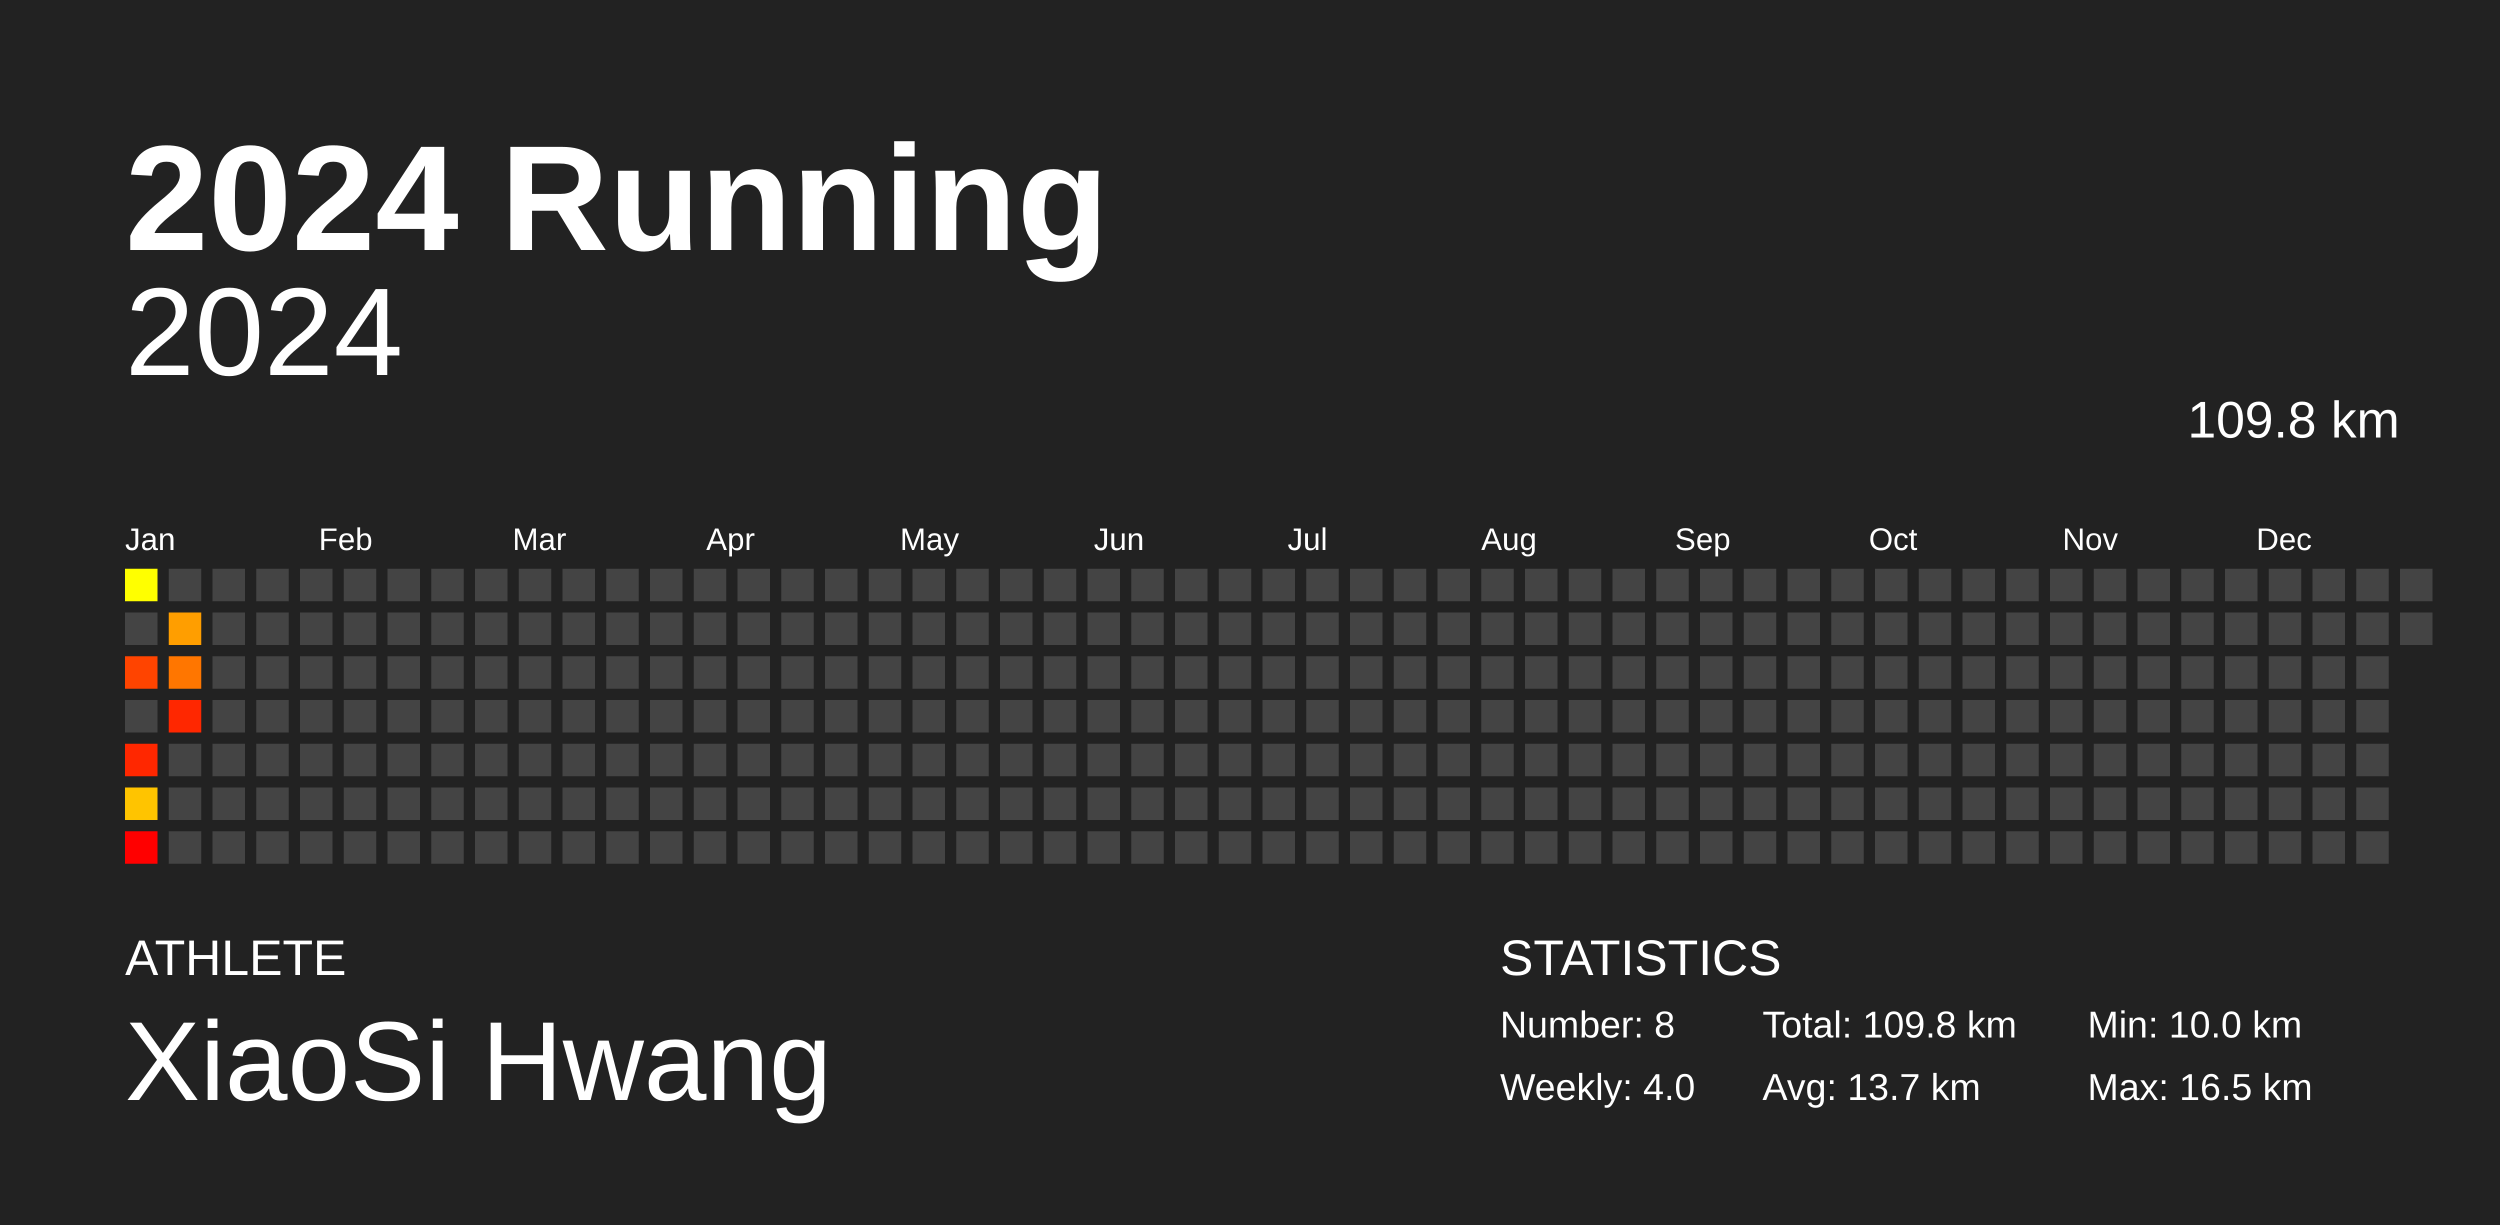
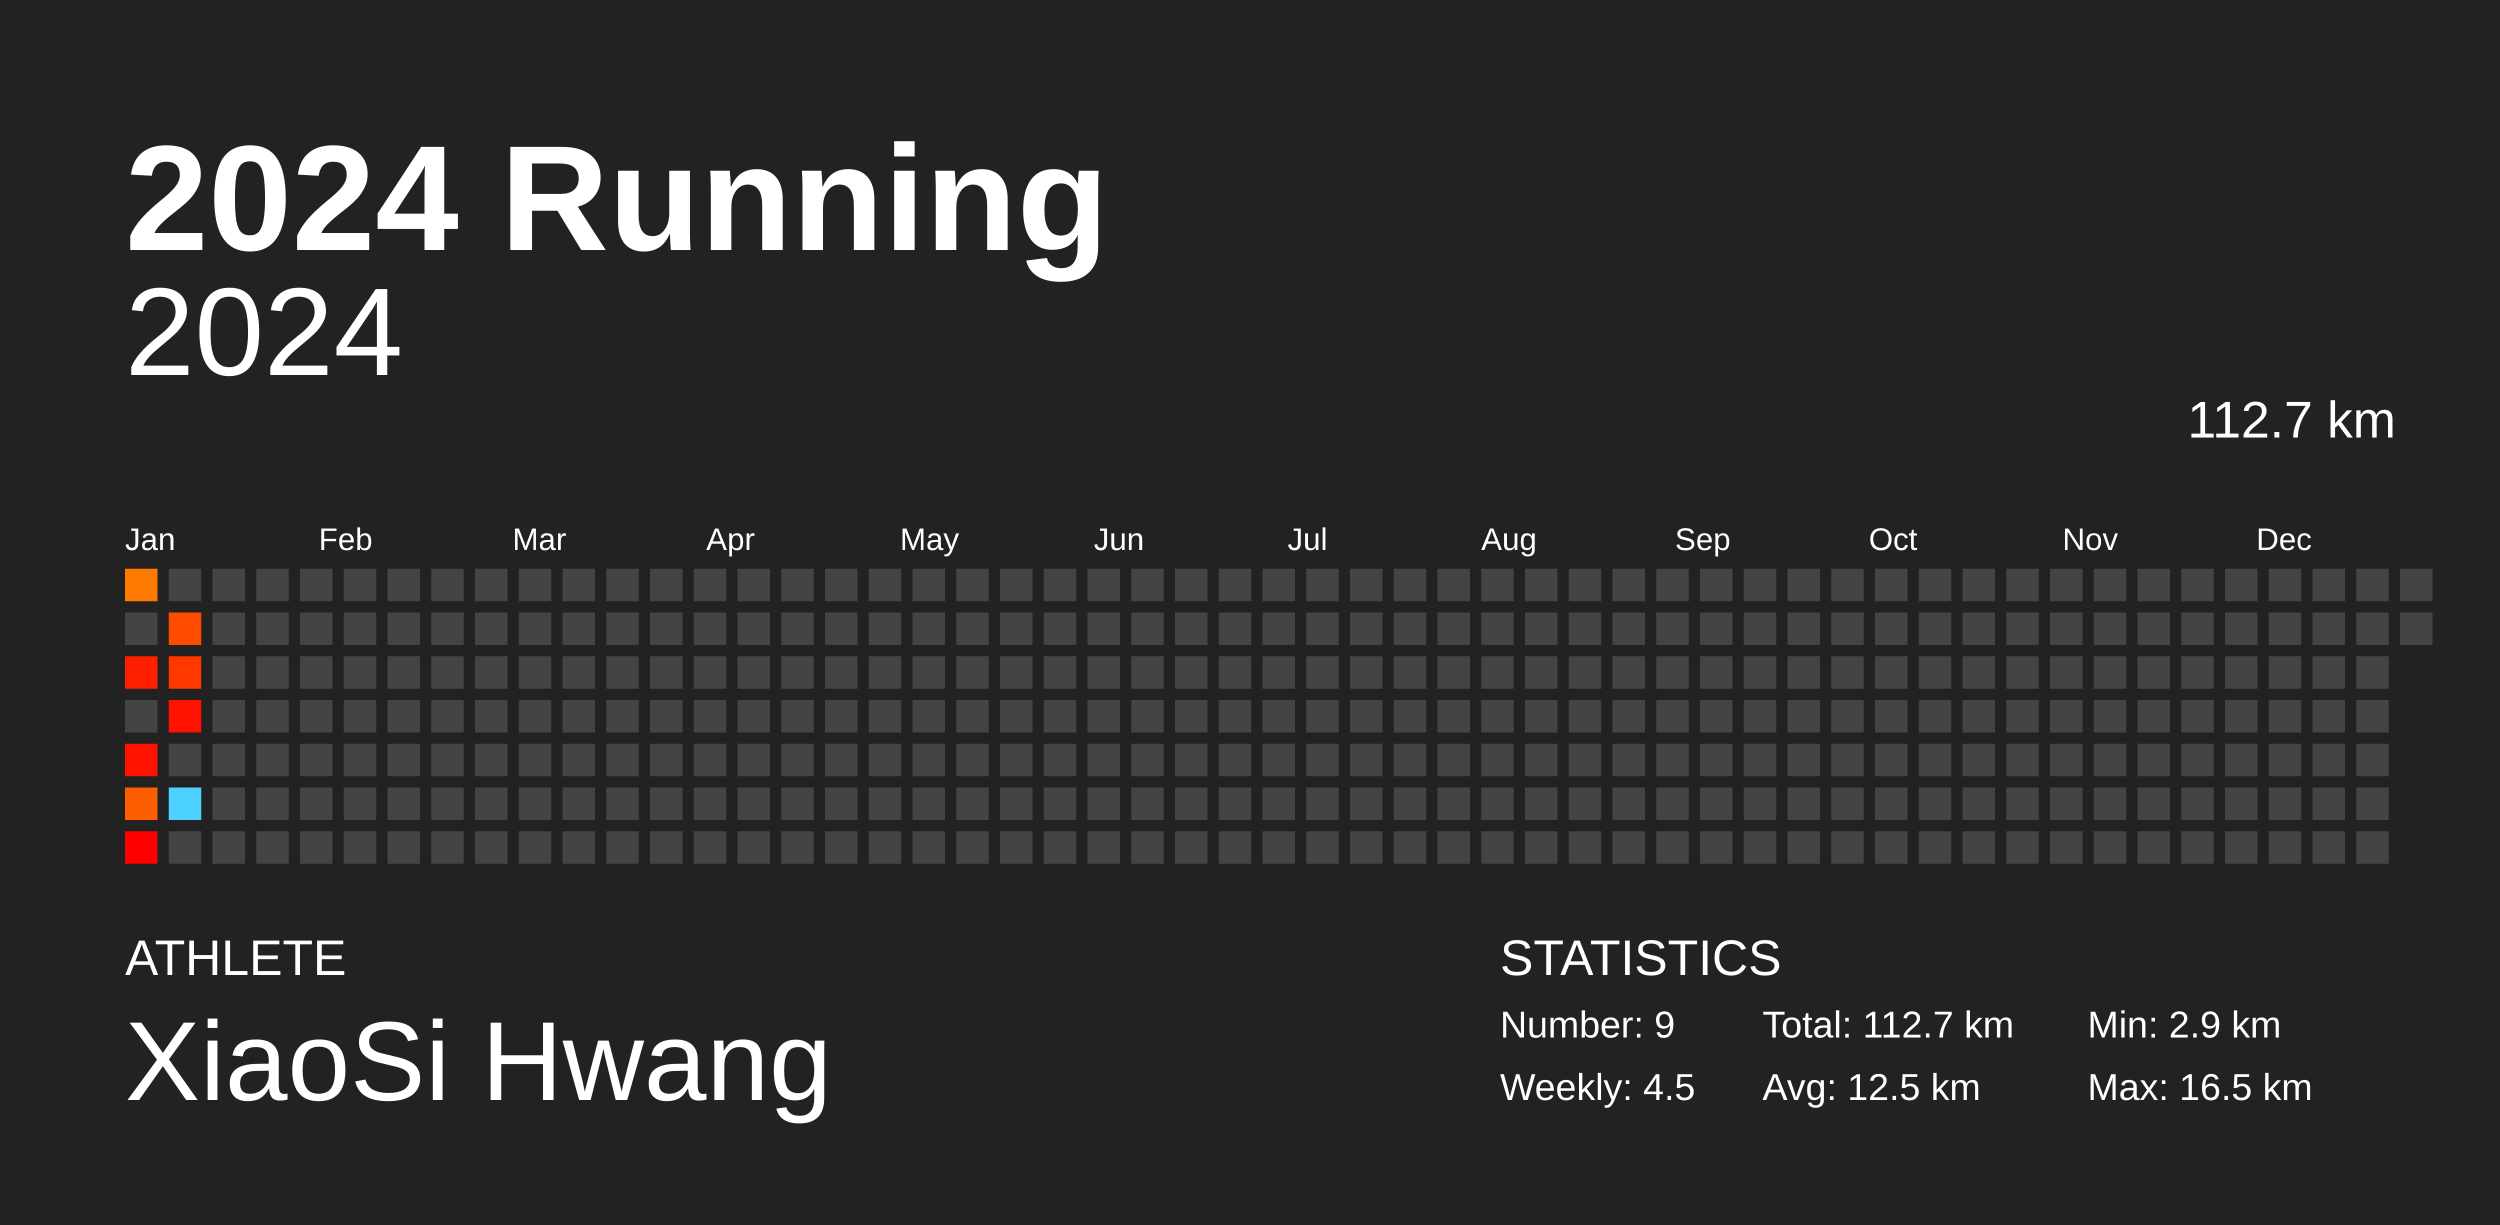
<svg xmlns="http://www.w3.org/2000/svg" baseProfile="full" height="98mm" version="1.1" viewBox="0,0,200,98" width="200mm">
  <defs />
  <rect fill="#222222" height="98" width="200" x="0" y="0" />
  <text fill="#FFFFFF" style="font-size:12px; font-family:Arial; font-weight:bold;" x="10" y="20">2024 Running</text>
  <text fill="#FFFFFF" style="font-size:4px; font-family:Arial" x="10" y="78">ATHLETE</text>
  <text fill="#FFFFFF" style="font-size:9px; font-family:Arial" x="10" y="88">XiaoSi Hwang</text>
  <text fill="#FFFFFF" style="font-size:4px; font-family:Arial" x="120" y="78">STATISTICS</text>
-   <text fill="#FFFFFF" style="font-size:3px; font-family:Arial" x="120" y="83">Number: 8</text>
-   <text fill="#FFFFFF" style="font-size:3px; font-family:Arial" x="120" y="88">Weekly: 4.0</text>
-   <text fill="#FFFFFF" style="font-size:3px; font-family:Arial" x="141" y="83">Total: 109.8 km</text>
-   <text fill="#FFFFFF" style="font-size:3px; font-family:Arial" x="141" y="88">Avg: 13.7 km</text>
-   <text fill="#FFFFFF" style="font-size:3px; font-family:Arial" x="167" y="83">Min: 10.0 km</text>
+   <text fill="#FFFFFF" style="font-size:3px; font-family:Arial" x="120" y="83">Number: 9</text>
+   <text fill="#FFFFFF" style="font-size:3px; font-family:Arial" x="120" y="88">Weekly: 4.5</text>
+   <text fill="#FFFFFF" style="font-size:3px; font-family:Arial" x="141" y="83">Total: 112.7 km</text>
+   <text fill="#FFFFFF" style="font-size:3px; font-family:Arial" x="141" y="88">Avg: 12.5 km</text>
+   <text fill="#FFFFFF" style="font-size:3px; font-family:Arial" x="167" y="83">Min: 2.9 km</text>
  <text fill="#FFFFFF" style="font-size:3px; font-family:Arial" x="167" y="88">Max: 16.5 km</text>
  <text alignment-baseline="hanging" fill="#FFFFFF" style="font-size:10.0px; font-family:Arial;" x="10" y="30">2024</text>
-   <text alignment-baseline="hanging" fill="#FFFFFF" style="font-size:4.125px; font-family:Arial;" x="175" y="35">109.8 km</text>
+   <text alignment-baseline="hanging" fill="#FFFFFF" style="font-size:4.125px; font-family:Arial;" x="175" y="35">112.7 km</text>
  <text fill="#FFFFFF" style="font-size:2.5px; font-family:Arial" x="10.0" y="44">Jan</text>
  <text fill="#FFFFFF" style="font-size:2.5px; font-family:Arial" x="25.5" y="44">Feb</text>
  <text fill="#FFFFFF" style="font-size:2.5px; font-family:Arial" x="41.0" y="44">Mar</text>
  <text fill="#FFFFFF" style="font-size:2.5px; font-family:Arial" x="56.5" y="44">Apr</text>
  <text fill="#FFFFFF" style="font-size:2.5px; font-family:Arial" x="72.0" y="44">May</text>
  <text fill="#FFFFFF" style="font-size:2.5px; font-family:Arial" x="87.5" y="44">Jun</text>
  <text fill="#FFFFFF" style="font-size:2.5px; font-family:Arial" x="103.0" y="44">Jul</text>
  <text fill="#FFFFFF" style="font-size:2.5px; font-family:Arial" x="118.5" y="44">Aug</text>
  <text fill="#FFFFFF" style="font-size:2.5px; font-family:Arial" x="134.0" y="44">Sep</text>
  <text fill="#FFFFFF" style="font-size:2.5px; font-family:Arial" x="149.5" y="44">Oct</text>
  <text fill="#FFFFFF" style="font-size:2.5px; font-family:Arial" x="165.0" y="44">Nov</text>
  <text fill="#FFFFFF" style="font-size:2.5px; font-family:Arial" x="180.5" y="44">Dec</text>
-   <rect fill="#ffff00" height="2.6" width="2.6" x="10.0" y="45.5" />
+   <rect fill="#ff7a00" height="2.6" width="2.6" x="10.0" y="45.5" />
  <rect fill="#444444" height="2.6" width="2.6" x="10.0" y="49.0" />
-   <rect fill="#ff4400" height="2.6" width="2.6" x="10.0" y="52.5" />
+   <rect fill="#ff2000" height="2.6" width="2.6" x="10.0" y="52.5" />
  <rect fill="#444444" height="2.6" width="2.6" x="10.0" y="56.0" />
-   <rect fill="#ff2700" height="2.6" width="2.6" x="10.0" y="59.5" />
-   <rect fill="#ffc400" height="2.6" width="2.6" x="10.0" y="63.0" />
+   <rect fill="#ff1300" height="2.6" width="2.6" x="10.0" y="59.5" />
+   <rect fill="#ff5e00" height="2.6" width="2.6" x="10.0" y="63.0" />
  <rect fill="#ff0000" height="2.6" width="2.6" x="10.0" y="66.5" />
  <rect fill="#444444" height="2.6" width="2.6" x="13.5" y="45.5" />
-   <rect fill="#ff9e00" height="2.6" width="2.6" x="13.5" y="49.0" />
-   <rect fill="#ff7600" height="2.6" width="2.6" x="13.5" y="52.5" />
-   <rect fill="#ff2700" height="2.6" width="2.6" x="13.5" y="56.0" />
+   <rect fill="#ff4c00" height="2.6" width="2.6" x="13.5" y="49.0" />
+   <rect fill="#ff3800" height="2.6" width="2.6" x="13.5" y="52.5" />
+   <rect fill="#ff1300" height="2.6" width="2.6" x="13.5" y="56.0" />
  <rect fill="#444444" height="2.6" width="2.6" x="13.5" y="59.5" />
-   <rect fill="#444444" height="2.6" width="2.6" x="13.5" y="63.0" />
+   <rect fill="#4dd2ff" height="2.6" width="2.6" x="13.5" y="63.0" />
  <rect fill="#444444" height="2.6" width="2.6" x="13.5" y="66.5" />
  <rect fill="#444444" height="2.6" width="2.6" x="17.0" y="45.5" />
  <rect fill="#444444" height="2.6" width="2.6" x="17.0" y="49.0" />
  <rect fill="#444444" height="2.6" width="2.6" x="17.0" y="52.5" />
  <rect fill="#444444" height="2.6" width="2.6" x="17.0" y="56.0" />
  <rect fill="#444444" height="2.6" width="2.6" x="17.0" y="59.5" />
  <rect fill="#444444" height="2.6" width="2.6" x="17.0" y="63.0" />
  <rect fill="#444444" height="2.6" width="2.6" x="17.0" y="66.5" />
  <rect fill="#444444" height="2.6" width="2.6" x="20.5" y="45.5" />
  <rect fill="#444444" height="2.6" width="2.6" x="20.5" y="49.0" />
  <rect fill="#444444" height="2.6" width="2.6" x="20.5" y="52.5" />
  <rect fill="#444444" height="2.6" width="2.6" x="20.5" y="56.0" />
  <rect fill="#444444" height="2.6" width="2.6" x="20.5" y="59.5" />
  <rect fill="#444444" height="2.6" width="2.6" x="20.5" y="63.0" />
  <rect fill="#444444" height="2.6" width="2.6" x="20.5" y="66.5" />
  <rect fill="#444444" height="2.6" width="2.6" x="24.0" y="45.5" />
  <rect fill="#444444" height="2.6" width="2.6" x="24.0" y="49.0" />
  <rect fill="#444444" height="2.6" width="2.6" x="24.0" y="52.5" />
  <rect fill="#444444" height="2.6" width="2.6" x="24.0" y="56.0" />
  <rect fill="#444444" height="2.6" width="2.6" x="24.0" y="59.5" />
  <rect fill="#444444" height="2.6" width="2.6" x="24.0" y="63.0" />
  <rect fill="#444444" height="2.6" width="2.6" x="24.0" y="66.5" />
  <rect fill="#444444" height="2.6" width="2.6" x="27.5" y="45.5" />
  <rect fill="#444444" height="2.6" width="2.6" x="27.5" y="49.0" />
  <rect fill="#444444" height="2.6" width="2.6" x="27.5" y="52.5" />
  <rect fill="#444444" height="2.6" width="2.6" x="27.5" y="56.0" />
  <rect fill="#444444" height="2.6" width="2.6" x="27.5" y="59.5" />
  <rect fill="#444444" height="2.6" width="2.6" x="27.5" y="63.0" />
  <rect fill="#444444" height="2.6" width="2.6" x="27.5" y="66.5" />
  <rect fill="#444444" height="2.6" width="2.6" x="31.0" y="45.5" />
  <rect fill="#444444" height="2.6" width="2.6" x="31.0" y="49.0" />
  <rect fill="#444444" height="2.6" width="2.6" x="31.0" y="52.5" />
  <rect fill="#444444" height="2.6" width="2.6" x="31.0" y="56.0" />
  <rect fill="#444444" height="2.6" width="2.6" x="31.0" y="59.5" />
  <rect fill="#444444" height="2.6" width="2.6" x="31.0" y="63.0" />
  <rect fill="#444444" height="2.6" width="2.6" x="31.0" y="66.5" />
  <rect fill="#444444" height="2.6" width="2.6" x="34.5" y="45.5" />
  <rect fill="#444444" height="2.6" width="2.6" x="34.5" y="49.0" />
  <rect fill="#444444" height="2.6" width="2.6" x="34.5" y="52.5" />
  <rect fill="#444444" height="2.6" width="2.6" x="34.5" y="56.0" />
  <rect fill="#444444" height="2.6" width="2.6" x="34.5" y="59.5" />
  <rect fill="#444444" height="2.6" width="2.6" x="34.5" y="63.0" />
  <rect fill="#444444" height="2.6" width="2.6" x="34.5" y="66.5" />
  <rect fill="#444444" height="2.6" width="2.6" x="38.0" y="45.5" />
  <rect fill="#444444" height="2.6" width="2.6" x="38.0" y="49.0" />
  <rect fill="#444444" height="2.6" width="2.6" x="38.0" y="52.5" />
  <rect fill="#444444" height="2.6" width="2.6" x="38.0" y="56.0" />
  <rect fill="#444444" height="2.6" width="2.6" x="38.0" y="59.5" />
  <rect fill="#444444" height="2.6" width="2.6" x="38.0" y="63.0" />
  <rect fill="#444444" height="2.6" width="2.6" x="38.0" y="66.5" />
  <rect fill="#444444" height="2.6" width="2.6" x="41.5" y="45.5" />
  <rect fill="#444444" height="2.6" width="2.6" x="41.5" y="49.0" />
  <rect fill="#444444" height="2.6" width="2.6" x="41.5" y="52.5" />
  <rect fill="#444444" height="2.6" width="2.6" x="41.5" y="56.0" />
  <rect fill="#444444" height="2.6" width="2.6" x="41.5" y="59.5" />
  <rect fill="#444444" height="2.6" width="2.6" x="41.5" y="63.0" />
  <rect fill="#444444" height="2.6" width="2.6" x="41.5" y="66.5" />
  <rect fill="#444444" height="2.6" width="2.6" x="45.0" y="45.5" />
  <rect fill="#444444" height="2.6" width="2.6" x="45.0" y="49.0" />
  <rect fill="#444444" height="2.6" width="2.6" x="45.0" y="52.5" />
  <rect fill="#444444" height="2.6" width="2.6" x="45.0" y="56.0" />
  <rect fill="#444444" height="2.6" width="2.6" x="45.0" y="59.5" />
  <rect fill="#444444" height="2.6" width="2.6" x="45.0" y="63.0" />
  <rect fill="#444444" height="2.6" width="2.6" x="45.0" y="66.5" />
  <rect fill="#444444" height="2.6" width="2.6" x="48.5" y="45.5" />
  <rect fill="#444444" height="2.6" width="2.6" x="48.5" y="49.0" />
  <rect fill="#444444" height="2.6" width="2.6" x="48.5" y="52.5" />
  <rect fill="#444444" height="2.6" width="2.6" x="48.5" y="56.0" />
  <rect fill="#444444" height="2.6" width="2.6" x="48.5" y="59.5" />
  <rect fill="#444444" height="2.6" width="2.6" x="48.5" y="63.0" />
  <rect fill="#444444" height="2.6" width="2.6" x="48.5" y="66.5" />
  <rect fill="#444444" height="2.6" width="2.6" x="52.0" y="45.5" />
  <rect fill="#444444" height="2.6" width="2.6" x="52.0" y="49.0" />
  <rect fill="#444444" height="2.6" width="2.6" x="52.0" y="52.5" />
  <rect fill="#444444" height="2.6" width="2.6" x="52.0" y="56.0" />
  <rect fill="#444444" height="2.6" width="2.6" x="52.0" y="59.5" />
  <rect fill="#444444" height="2.6" width="2.6" x="52.0" y="63.0" />
  <rect fill="#444444" height="2.6" width="2.6" x="52.0" y="66.5" />
  <rect fill="#444444" height="2.6" width="2.6" x="55.5" y="45.5" />
  <rect fill="#444444" height="2.6" width="2.6" x="55.5" y="49.0" />
  <rect fill="#444444" height="2.6" width="2.6" x="55.5" y="52.5" />
  <rect fill="#444444" height="2.6" width="2.6" x="55.5" y="56.0" />
  <rect fill="#444444" height="2.6" width="2.6" x="55.5" y="59.5" />
  <rect fill="#444444" height="2.6" width="2.6" x="55.5" y="63.0" />
  <rect fill="#444444" height="2.6" width="2.6" x="55.5" y="66.5" />
  <rect fill="#444444" height="2.6" width="2.6" x="59.0" y="45.5" />
  <rect fill="#444444" height="2.6" width="2.6" x="59.0" y="49.0" />
  <rect fill="#444444" height="2.6" width="2.6" x="59.0" y="52.5" />
  <rect fill="#444444" height="2.6" width="2.6" x="59.0" y="56.0" />
  <rect fill="#444444" height="2.6" width="2.6" x="59.0" y="59.5" />
  <rect fill="#444444" height="2.6" width="2.6" x="59.0" y="63.0" />
  <rect fill="#444444" height="2.6" width="2.6" x="59.0" y="66.5" />
  <rect fill="#444444" height="2.6" width="2.6" x="62.5" y="45.5" />
  <rect fill="#444444" height="2.6" width="2.6" x="62.5" y="49.0" />
  <rect fill="#444444" height="2.6" width="2.6" x="62.5" y="52.5" />
  <rect fill="#444444" height="2.6" width="2.6" x="62.5" y="56.0" />
  <rect fill="#444444" height="2.6" width="2.6" x="62.5" y="59.5" />
  <rect fill="#444444" height="2.6" width="2.6" x="62.5" y="63.0" />
  <rect fill="#444444" height="2.6" width="2.6" x="62.5" y="66.5" />
  <rect fill="#444444" height="2.6" width="2.6" x="66.0" y="45.5" />
  <rect fill="#444444" height="2.6" width="2.6" x="66.0" y="49.0" />
  <rect fill="#444444" height="2.6" width="2.6" x="66.0" y="52.5" />
  <rect fill="#444444" height="2.6" width="2.6" x="66.0" y="56.0" />
  <rect fill="#444444" height="2.6" width="2.6" x="66.0" y="59.5" />
  <rect fill="#444444" height="2.6" width="2.6" x="66.0" y="63.0" />
  <rect fill="#444444" height="2.6" width="2.6" x="66.0" y="66.5" />
  <rect fill="#444444" height="2.6" width="2.6" x="69.5" y="45.5" />
  <rect fill="#444444" height="2.6" width="2.6" x="69.5" y="49.0" />
  <rect fill="#444444" height="2.6" width="2.6" x="69.5" y="52.5" />
  <rect fill="#444444" height="2.6" width="2.6" x="69.5" y="56.0" />
  <rect fill="#444444" height="2.6" width="2.6" x="69.5" y="59.5" />
  <rect fill="#444444" height="2.6" width="2.6" x="69.5" y="63.0" />
  <rect fill="#444444" height="2.6" width="2.6" x="69.5" y="66.5" />
  <rect fill="#444444" height="2.6" width="2.6" x="73.0" y="45.5" />
  <rect fill="#444444" height="2.6" width="2.6" x="73.0" y="49.0" />
  <rect fill="#444444" height="2.6" width="2.6" x="73.0" y="52.5" />
  <rect fill="#444444" height="2.6" width="2.6" x="73.0" y="56.0" />
  <rect fill="#444444" height="2.6" width="2.6" x="73.0" y="59.5" />
  <rect fill="#444444" height="2.6" width="2.6" x="73.0" y="63.0" />
  <rect fill="#444444" height="2.6" width="2.6" x="73.0" y="66.5" />
  <rect fill="#444444" height="2.6" width="2.6" x="76.5" y="45.5" />
  <rect fill="#444444" height="2.6" width="2.6" x="76.5" y="49.0" />
  <rect fill="#444444" height="2.6" width="2.6" x="76.5" y="52.5" />
  <rect fill="#444444" height="2.6" width="2.6" x="76.5" y="56.0" />
  <rect fill="#444444" height="2.6" width="2.6" x="76.5" y="59.5" />
  <rect fill="#444444" height="2.6" width="2.6" x="76.5" y="63.0" />
  <rect fill="#444444" height="2.6" width="2.6" x="76.5" y="66.5" />
  <rect fill="#444444" height="2.6" width="2.6" x="80.0" y="45.5" />
  <rect fill="#444444" height="2.6" width="2.6" x="80.0" y="49.0" />
  <rect fill="#444444" height="2.6" width="2.6" x="80.0" y="52.5" />
  <rect fill="#444444" height="2.6" width="2.6" x="80.0" y="56.0" />
  <rect fill="#444444" height="2.6" width="2.6" x="80.0" y="59.5" />
  <rect fill="#444444" height="2.6" width="2.6" x="80.0" y="63.0" />
  <rect fill="#444444" height="2.6" width="2.6" x="80.0" y="66.5" />
  <rect fill="#444444" height="2.6" width="2.6" x="83.5" y="45.5" />
  <rect fill="#444444" height="2.6" width="2.6" x="83.5" y="49.0" />
  <rect fill="#444444" height="2.6" width="2.6" x="83.5" y="52.5" />
  <rect fill="#444444" height="2.6" width="2.6" x="83.5" y="56.0" />
  <rect fill="#444444" height="2.6" width="2.6" x="83.5" y="59.5" />
  <rect fill="#444444" height="2.6" width="2.6" x="83.5" y="63.0" />
  <rect fill="#444444" height="2.6" width="2.6" x="83.5" y="66.5" />
  <rect fill="#444444" height="2.6" width="2.6" x="87.0" y="45.5" />
  <rect fill="#444444" height="2.6" width="2.6" x="87.0" y="49.0" />
  <rect fill="#444444" height="2.6" width="2.6" x="87.0" y="52.5" />
  <rect fill="#444444" height="2.6" width="2.6" x="87.0" y="56.0" />
  <rect fill="#444444" height="2.6" width="2.6" x="87.0" y="59.5" />
  <rect fill="#444444" height="2.6" width="2.6" x="87.0" y="63.0" />
  <rect fill="#444444" height="2.6" width="2.6" x="87.0" y="66.5" />
  <rect fill="#444444" height="2.6" width="2.6" x="90.5" y="45.5" />
  <rect fill="#444444" height="2.6" width="2.6" x="90.5" y="49.0" />
  <rect fill="#444444" height="2.6" width="2.6" x="90.5" y="52.5" />
  <rect fill="#444444" height="2.6" width="2.6" x="90.5" y="56.0" />
  <rect fill="#444444" height="2.6" width="2.6" x="90.5" y="59.5" />
  <rect fill="#444444" height="2.6" width="2.6" x="90.5" y="63.0" />
  <rect fill="#444444" height="2.6" width="2.6" x="90.5" y="66.5" />
  <rect fill="#444444" height="2.6" width="2.6" x="94.0" y="45.5" />
  <rect fill="#444444" height="2.6" width="2.6" x="94.0" y="49.0" />
  <rect fill="#444444" height="2.6" width="2.6" x="94.0" y="52.5" />
  <rect fill="#444444" height="2.6" width="2.6" x="94.0" y="56.0" />
  <rect fill="#444444" height="2.6" width="2.6" x="94.0" y="59.5" />
  <rect fill="#444444" height="2.6" width="2.6" x="94.0" y="63.0" />
  <rect fill="#444444" height="2.6" width="2.6" x="94.0" y="66.5" />
  <rect fill="#444444" height="2.6" width="2.6" x="97.5" y="45.5" />
  <rect fill="#444444" height="2.6" width="2.6" x="97.5" y="49.0" />
  <rect fill="#444444" height="2.6" width="2.6" x="97.5" y="52.5" />
  <rect fill="#444444" height="2.6" width="2.6" x="97.5" y="56.0" />
  <rect fill="#444444" height="2.6" width="2.6" x="97.5" y="59.5" />
  <rect fill="#444444" height="2.6" width="2.6" x="97.5" y="63.0" />
  <rect fill="#444444" height="2.6" width="2.6" x="97.5" y="66.5" />
  <rect fill="#444444" height="2.6" width="2.6" x="101.0" y="45.5" />
  <rect fill="#444444" height="2.6" width="2.6" x="101.0" y="49.0" />
  <rect fill="#444444" height="2.6" width="2.6" x="101.0" y="52.5" />
  <rect fill="#444444" height="2.6" width="2.6" x="101.0" y="56.0" />
  <rect fill="#444444" height="2.6" width="2.6" x="101.0" y="59.5" />
  <rect fill="#444444" height="2.6" width="2.6" x="101.0" y="63.0" />
  <rect fill="#444444" height="2.6" width="2.6" x="101.0" y="66.5" />
  <rect fill="#444444" height="2.6" width="2.6" x="104.5" y="45.5" />
  <rect fill="#444444" height="2.6" width="2.6" x="104.5" y="49.0" />
  <rect fill="#444444" height="2.6" width="2.6" x="104.5" y="52.5" />
  <rect fill="#444444" height="2.6" width="2.6" x="104.5" y="56.0" />
  <rect fill="#444444" height="2.6" width="2.6" x="104.5" y="59.5" />
  <rect fill="#444444" height="2.6" width="2.6" x="104.5" y="63.0" />
  <rect fill="#444444" height="2.6" width="2.6" x="104.5" y="66.5" />
  <rect fill="#444444" height="2.6" width="2.6" x="108.0" y="45.5" />
  <rect fill="#444444" height="2.6" width="2.6" x="108.0" y="49.0" />
  <rect fill="#444444" height="2.6" width="2.6" x="108.0" y="52.5" />
  <rect fill="#444444" height="2.6" width="2.6" x="108.0" y="56.0" />
  <rect fill="#444444" height="2.6" width="2.6" x="108.0" y="59.5" />
  <rect fill="#444444" height="2.6" width="2.6" x="108.0" y="63.0" />
  <rect fill="#444444" height="2.6" width="2.6" x="108.0" y="66.5" />
  <rect fill="#444444" height="2.6" width="2.6" x="111.5" y="45.5" />
  <rect fill="#444444" height="2.6" width="2.6" x="111.5" y="49.0" />
  <rect fill="#444444" height="2.6" width="2.6" x="111.5" y="52.5" />
  <rect fill="#444444" height="2.6" width="2.6" x="111.5" y="56.0" />
  <rect fill="#444444" height="2.6" width="2.6" x="111.5" y="59.5" />
  <rect fill="#444444" height="2.6" width="2.6" x="111.5" y="63.0" />
  <rect fill="#444444" height="2.6" width="2.6" x="111.5" y="66.5" />
  <rect fill="#444444" height="2.6" width="2.6" x="115.0" y="45.5" />
  <rect fill="#444444" height="2.6" width="2.6" x="115.0" y="49.0" />
  <rect fill="#444444" height="2.6" width="2.6" x="115.0" y="52.5" />
  <rect fill="#444444" height="2.6" width="2.6" x="115.0" y="56.0" />
  <rect fill="#444444" height="2.6" width="2.6" x="115.0" y="59.5" />
  <rect fill="#444444" height="2.6" width="2.6" x="115.0" y="63.0" />
  <rect fill="#444444" height="2.6" width="2.6" x="115.0" y="66.5" />
  <rect fill="#444444" height="2.6" width="2.6" x="118.5" y="45.5" />
  <rect fill="#444444" height="2.6" width="2.6" x="118.5" y="49.0" />
  <rect fill="#444444" height="2.6" width="2.6" x="118.5" y="52.5" />
  <rect fill="#444444" height="2.6" width="2.6" x="118.5" y="56.0" />
  <rect fill="#444444" height="2.6" width="2.6" x="118.5" y="59.5" />
  <rect fill="#444444" height="2.6" width="2.6" x="118.5" y="63.0" />
  <rect fill="#444444" height="2.6" width="2.6" x="118.5" y="66.5" />
  <rect fill="#444444" height="2.6" width="2.6" x="122.0" y="45.5" />
  <rect fill="#444444" height="2.6" width="2.6" x="122.0" y="49.0" />
  <rect fill="#444444" height="2.6" width="2.6" x="122.0" y="52.5" />
  <rect fill="#444444" height="2.6" width="2.6" x="122.0" y="56.0" />
  <rect fill="#444444" height="2.6" width="2.6" x="122.0" y="59.5" />
  <rect fill="#444444" height="2.6" width="2.6" x="122.0" y="63.0" />
  <rect fill="#444444" height="2.6" width="2.6" x="122.0" y="66.5" />
  <rect fill="#444444" height="2.6" width="2.6" x="125.5" y="45.5" />
  <rect fill="#444444" height="2.6" width="2.6" x="125.5" y="49.0" />
  <rect fill="#444444" height="2.6" width="2.6" x="125.5" y="52.5" />
  <rect fill="#444444" height="2.6" width="2.6" x="125.5" y="56.0" />
  <rect fill="#444444" height="2.6" width="2.6" x="125.5" y="59.5" />
  <rect fill="#444444" height="2.6" width="2.6" x="125.5" y="63.0" />
  <rect fill="#444444" height="2.6" width="2.6" x="125.5" y="66.5" />
  <rect fill="#444444" height="2.6" width="2.6" x="129.0" y="45.5" />
  <rect fill="#444444" height="2.6" width="2.6" x="129.0" y="49.0" />
  <rect fill="#444444" height="2.6" width="2.6" x="129.0" y="52.5" />
  <rect fill="#444444" height="2.6" width="2.6" x="129.0" y="56.0" />
  <rect fill="#444444" height="2.6" width="2.6" x="129.0" y="59.5" />
  <rect fill="#444444" height="2.6" width="2.6" x="129.0" y="63.0" />
  <rect fill="#444444" height="2.6" width="2.6" x="129.0" y="66.5" />
  <rect fill="#444444" height="2.6" width="2.6" x="132.5" y="45.5" />
  <rect fill="#444444" height="2.6" width="2.6" x="132.5" y="49.0" />
  <rect fill="#444444" height="2.6" width="2.6" x="132.5" y="52.5" />
  <rect fill="#444444" height="2.6" width="2.6" x="132.5" y="56.0" />
  <rect fill="#444444" height="2.6" width="2.6" x="132.5" y="59.5" />
  <rect fill="#444444" height="2.6" width="2.6" x="132.5" y="63.0" />
  <rect fill="#444444" height="2.6" width="2.6" x="132.5" y="66.5" />
  <rect fill="#444444" height="2.6" width="2.6" x="136.0" y="45.5" />
  <rect fill="#444444" height="2.6" width="2.6" x="136.0" y="49.0" />
  <rect fill="#444444" height="2.6" width="2.6" x="136.0" y="52.5" />
  <rect fill="#444444" height="2.6" width="2.6" x="136.0" y="56.0" />
  <rect fill="#444444" height="2.6" width="2.6" x="136.0" y="59.5" />
  <rect fill="#444444" height="2.6" width="2.6" x="136.0" y="63.0" />
  <rect fill="#444444" height="2.6" width="2.6" x="136.0" y="66.5" />
  <rect fill="#444444" height="2.6" width="2.6" x="139.5" y="45.5" />
  <rect fill="#444444" height="2.6" width="2.6" x="139.5" y="49.0" />
  <rect fill="#444444" height="2.6" width="2.6" x="139.5" y="52.5" />
  <rect fill="#444444" height="2.6" width="2.6" x="139.5" y="56.0" />
  <rect fill="#444444" height="2.6" width="2.6" x="139.5" y="59.5" />
  <rect fill="#444444" height="2.6" width="2.6" x="139.5" y="63.0" />
  <rect fill="#444444" height="2.6" width="2.6" x="139.5" y="66.5" />
  <rect fill="#444444" height="2.6" width="2.6" x="143.0" y="45.5" />
  <rect fill="#444444" height="2.6" width="2.6" x="143.0" y="49.0" />
  <rect fill="#444444" height="2.6" width="2.6" x="143.0" y="52.5" />
  <rect fill="#444444" height="2.6" width="2.6" x="143.0" y="56.0" />
  <rect fill="#444444" height="2.6" width="2.6" x="143.0" y="59.5" />
  <rect fill="#444444" height="2.6" width="2.6" x="143.0" y="63.0" />
  <rect fill="#444444" height="2.6" width="2.6" x="143.0" y="66.5" />
  <rect fill="#444444" height="2.6" width="2.6" x="146.5" y="45.5" />
  <rect fill="#444444" height="2.6" width="2.6" x="146.5" y="49.0" />
  <rect fill="#444444" height="2.6" width="2.6" x="146.5" y="52.5" />
  <rect fill="#444444" height="2.6" width="2.6" x="146.5" y="56.0" />
  <rect fill="#444444" height="2.6" width="2.6" x="146.5" y="59.5" />
  <rect fill="#444444" height="2.6" width="2.6" x="146.5" y="63.0" />
  <rect fill="#444444" height="2.6" width="2.6" x="146.5" y="66.5" />
  <rect fill="#444444" height="2.6" width="2.6" x="150.0" y="45.5" />
  <rect fill="#444444" height="2.6" width="2.6" x="150.0" y="49.0" />
  <rect fill="#444444" height="2.6" width="2.6" x="150.0" y="52.5" />
  <rect fill="#444444" height="2.6" width="2.6" x="150.0" y="56.0" />
  <rect fill="#444444" height="2.6" width="2.6" x="150.0" y="59.5" />
  <rect fill="#444444" height="2.6" width="2.6" x="150.0" y="63.0" />
  <rect fill="#444444" height="2.6" width="2.6" x="150.0" y="66.5" />
  <rect fill="#444444" height="2.6" width="2.6" x="153.5" y="45.5" />
  <rect fill="#444444" height="2.6" width="2.6" x="153.5" y="49.0" />
  <rect fill="#444444" height="2.6" width="2.6" x="153.5" y="52.5" />
  <rect fill="#444444" height="2.6" width="2.6" x="153.5" y="56.0" />
  <rect fill="#444444" height="2.6" width="2.6" x="153.5" y="59.5" />
  <rect fill="#444444" height="2.6" width="2.6" x="153.5" y="63.0" />
  <rect fill="#444444" height="2.6" width="2.6" x="153.5" y="66.5" />
  <rect fill="#444444" height="2.6" width="2.6" x="157.0" y="45.5" />
  <rect fill="#444444" height="2.6" width="2.6" x="157.0" y="49.0" />
  <rect fill="#444444" height="2.6" width="2.6" x="157.0" y="52.5" />
  <rect fill="#444444" height="2.6" width="2.6" x="157.0" y="56.0" />
  <rect fill="#444444" height="2.6" width="2.6" x="157.0" y="59.5" />
  <rect fill="#444444" height="2.6" width="2.6" x="157.0" y="63.0" />
  <rect fill="#444444" height="2.6" width="2.6" x="157.0" y="66.5" />
  <rect fill="#444444" height="2.6" width="2.6" x="160.5" y="45.5" />
  <rect fill="#444444" height="2.6" width="2.6" x="160.5" y="49.0" />
  <rect fill="#444444" height="2.6" width="2.6" x="160.5" y="52.5" />
  <rect fill="#444444" height="2.6" width="2.6" x="160.5" y="56.0" />
  <rect fill="#444444" height="2.6" width="2.6" x="160.5" y="59.5" />
  <rect fill="#444444" height="2.6" width="2.6" x="160.5" y="63.0" />
  <rect fill="#444444" height="2.6" width="2.6" x="160.5" y="66.5" />
  <rect fill="#444444" height="2.6" width="2.6" x="164.0" y="45.5" />
  <rect fill="#444444" height="2.6" width="2.6" x="164.0" y="49.0" />
  <rect fill="#444444" height="2.6" width="2.6" x="164.0" y="52.5" />
  <rect fill="#444444" height="2.6" width="2.6" x="164.0" y="56.0" />
  <rect fill="#444444" height="2.6" width="2.6" x="164.0" y="59.5" />
  <rect fill="#444444" height="2.6" width="2.6" x="164.0" y="63.0" />
  <rect fill="#444444" height="2.6" width="2.6" x="164.0" y="66.5" />
  <rect fill="#444444" height="2.6" width="2.6" x="167.5" y="45.5" />
  <rect fill="#444444" height="2.6" width="2.6" x="167.5" y="49.0" />
  <rect fill="#444444" height="2.6" width="2.6" x="167.5" y="52.5" />
  <rect fill="#444444" height="2.6" width="2.6" x="167.5" y="56.0" />
  <rect fill="#444444" height="2.6" width="2.6" x="167.5" y="59.5" />
  <rect fill="#444444" height="2.6" width="2.6" x="167.5" y="63.0" />
  <rect fill="#444444" height="2.6" width="2.6" x="167.5" y="66.5" />
  <rect fill="#444444" height="2.6" width="2.6" x="171.0" y="45.5" />
  <rect fill="#444444" height="2.6" width="2.6" x="171.0" y="49.0" />
  <rect fill="#444444" height="2.6" width="2.6" x="171.0" y="52.5" />
  <rect fill="#444444" height="2.6" width="2.6" x="171.0" y="56.0" />
  <rect fill="#444444" height="2.6" width="2.6" x="171.0" y="59.5" />
  <rect fill="#444444" height="2.6" width="2.6" x="171.0" y="63.0" />
  <rect fill="#444444" height="2.6" width="2.6" x="171.0" y="66.5" />
  <rect fill="#444444" height="2.6" width="2.6" x="174.5" y="45.5" />
  <rect fill="#444444" height="2.6" width="2.6" x="174.5" y="49.0" />
  <rect fill="#444444" height="2.6" width="2.6" x="174.5" y="52.5" />
  <rect fill="#444444" height="2.6" width="2.6" x="174.5" y="56.0" />
  <rect fill="#444444" height="2.6" width="2.6" x="174.5" y="59.5" />
  <rect fill="#444444" height="2.6" width="2.6" x="174.5" y="63.0" />
  <rect fill="#444444" height="2.6" width="2.6" x="174.5" y="66.5" />
  <rect fill="#444444" height="2.6" width="2.6" x="178.0" y="45.5" />
  <rect fill="#444444" height="2.6" width="2.6" x="178.0" y="49.0" />
  <rect fill="#444444" height="2.6" width="2.6" x="178.0" y="52.5" />
  <rect fill="#444444" height="2.6" width="2.6" x="178.0" y="56.0" />
  <rect fill="#444444" height="2.6" width="2.6" x="178.0" y="59.5" />
  <rect fill="#444444" height="2.6" width="2.6" x="178.0" y="63.0" />
  <rect fill="#444444" height="2.6" width="2.6" x="178.0" y="66.5" />
  <rect fill="#444444" height="2.6" width="2.6" x="181.5" y="45.5" />
  <rect fill="#444444" height="2.6" width="2.6" x="181.5" y="49.0" />
  <rect fill="#444444" height="2.6" width="2.6" x="181.5" y="52.5" />
  <rect fill="#444444" height="2.6" width="2.6" x="181.5" y="56.0" />
  <rect fill="#444444" height="2.6" width="2.6" x="181.5" y="59.5" />
  <rect fill="#444444" height="2.6" width="2.6" x="181.5" y="63.0" />
  <rect fill="#444444" height="2.6" width="2.6" x="181.5" y="66.5" />
  <rect fill="#444444" height="2.6" width="2.6" x="185.0" y="45.5" />
  <rect fill="#444444" height="2.6" width="2.6" x="185.0" y="49.0" />
  <rect fill="#444444" height="2.6" width="2.6" x="185.0" y="52.5" />
  <rect fill="#444444" height="2.6" width="2.6" x="185.0" y="56.0" />
  <rect fill="#444444" height="2.6" width="2.6" x="185.0" y="59.5" />
  <rect fill="#444444" height="2.6" width="2.6" x="185.0" y="63.0" />
  <rect fill="#444444" height="2.6" width="2.6" x="185.0" y="66.5" />
  <rect fill="#444444" height="2.6" width="2.6" x="188.5" y="45.5" />
  <rect fill="#444444" height="2.6" width="2.6" x="188.5" y="49.0" />
  <rect fill="#444444" height="2.6" width="2.6" x="188.5" y="52.5" />
  <rect fill="#444444" height="2.6" width="2.6" x="188.5" y="56.0" />
  <rect fill="#444444" height="2.6" width="2.6" x="188.5" y="59.5" />
  <rect fill="#444444" height="2.6" width="2.6" x="188.5" y="63.0" />
  <rect fill="#444444" height="2.6" width="2.6" x="188.5" y="66.5" />
  <rect fill="#444444" height="2.6" width="2.6" x="192.0" y="45.5" />
  <rect fill="#444444" height="2.6" width="2.6" x="192.0" y="49.0" />
</svg>
